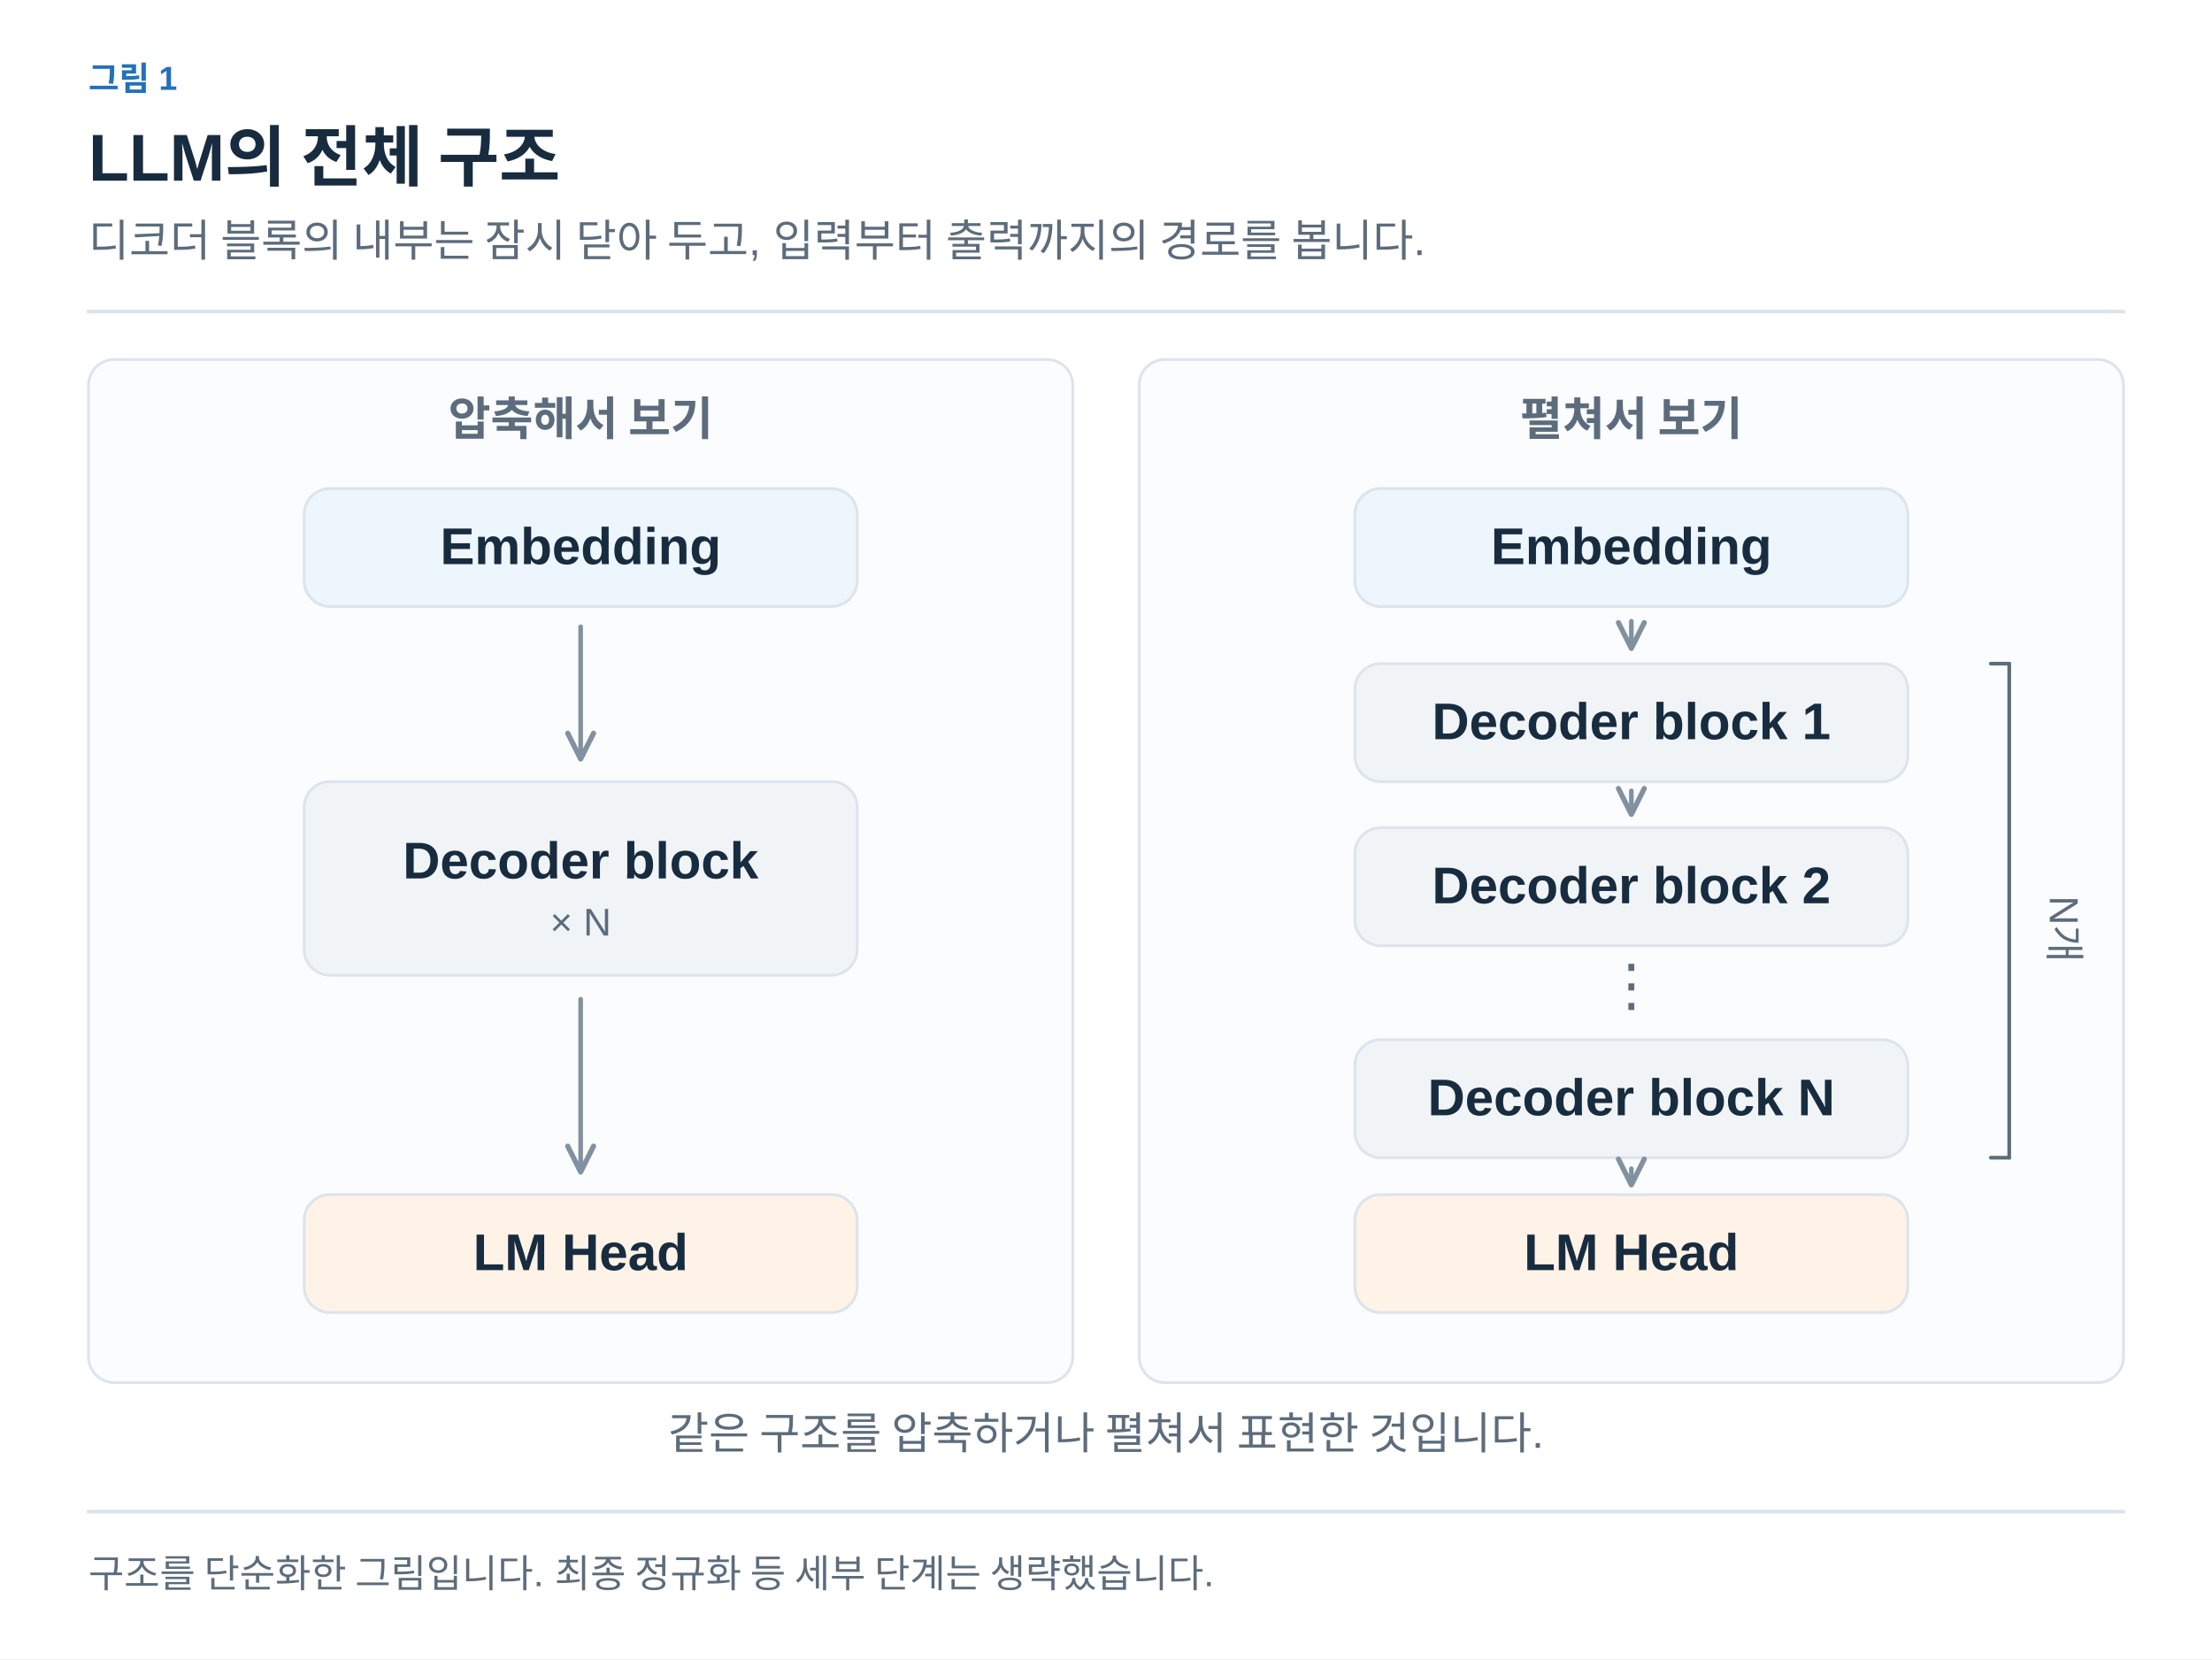
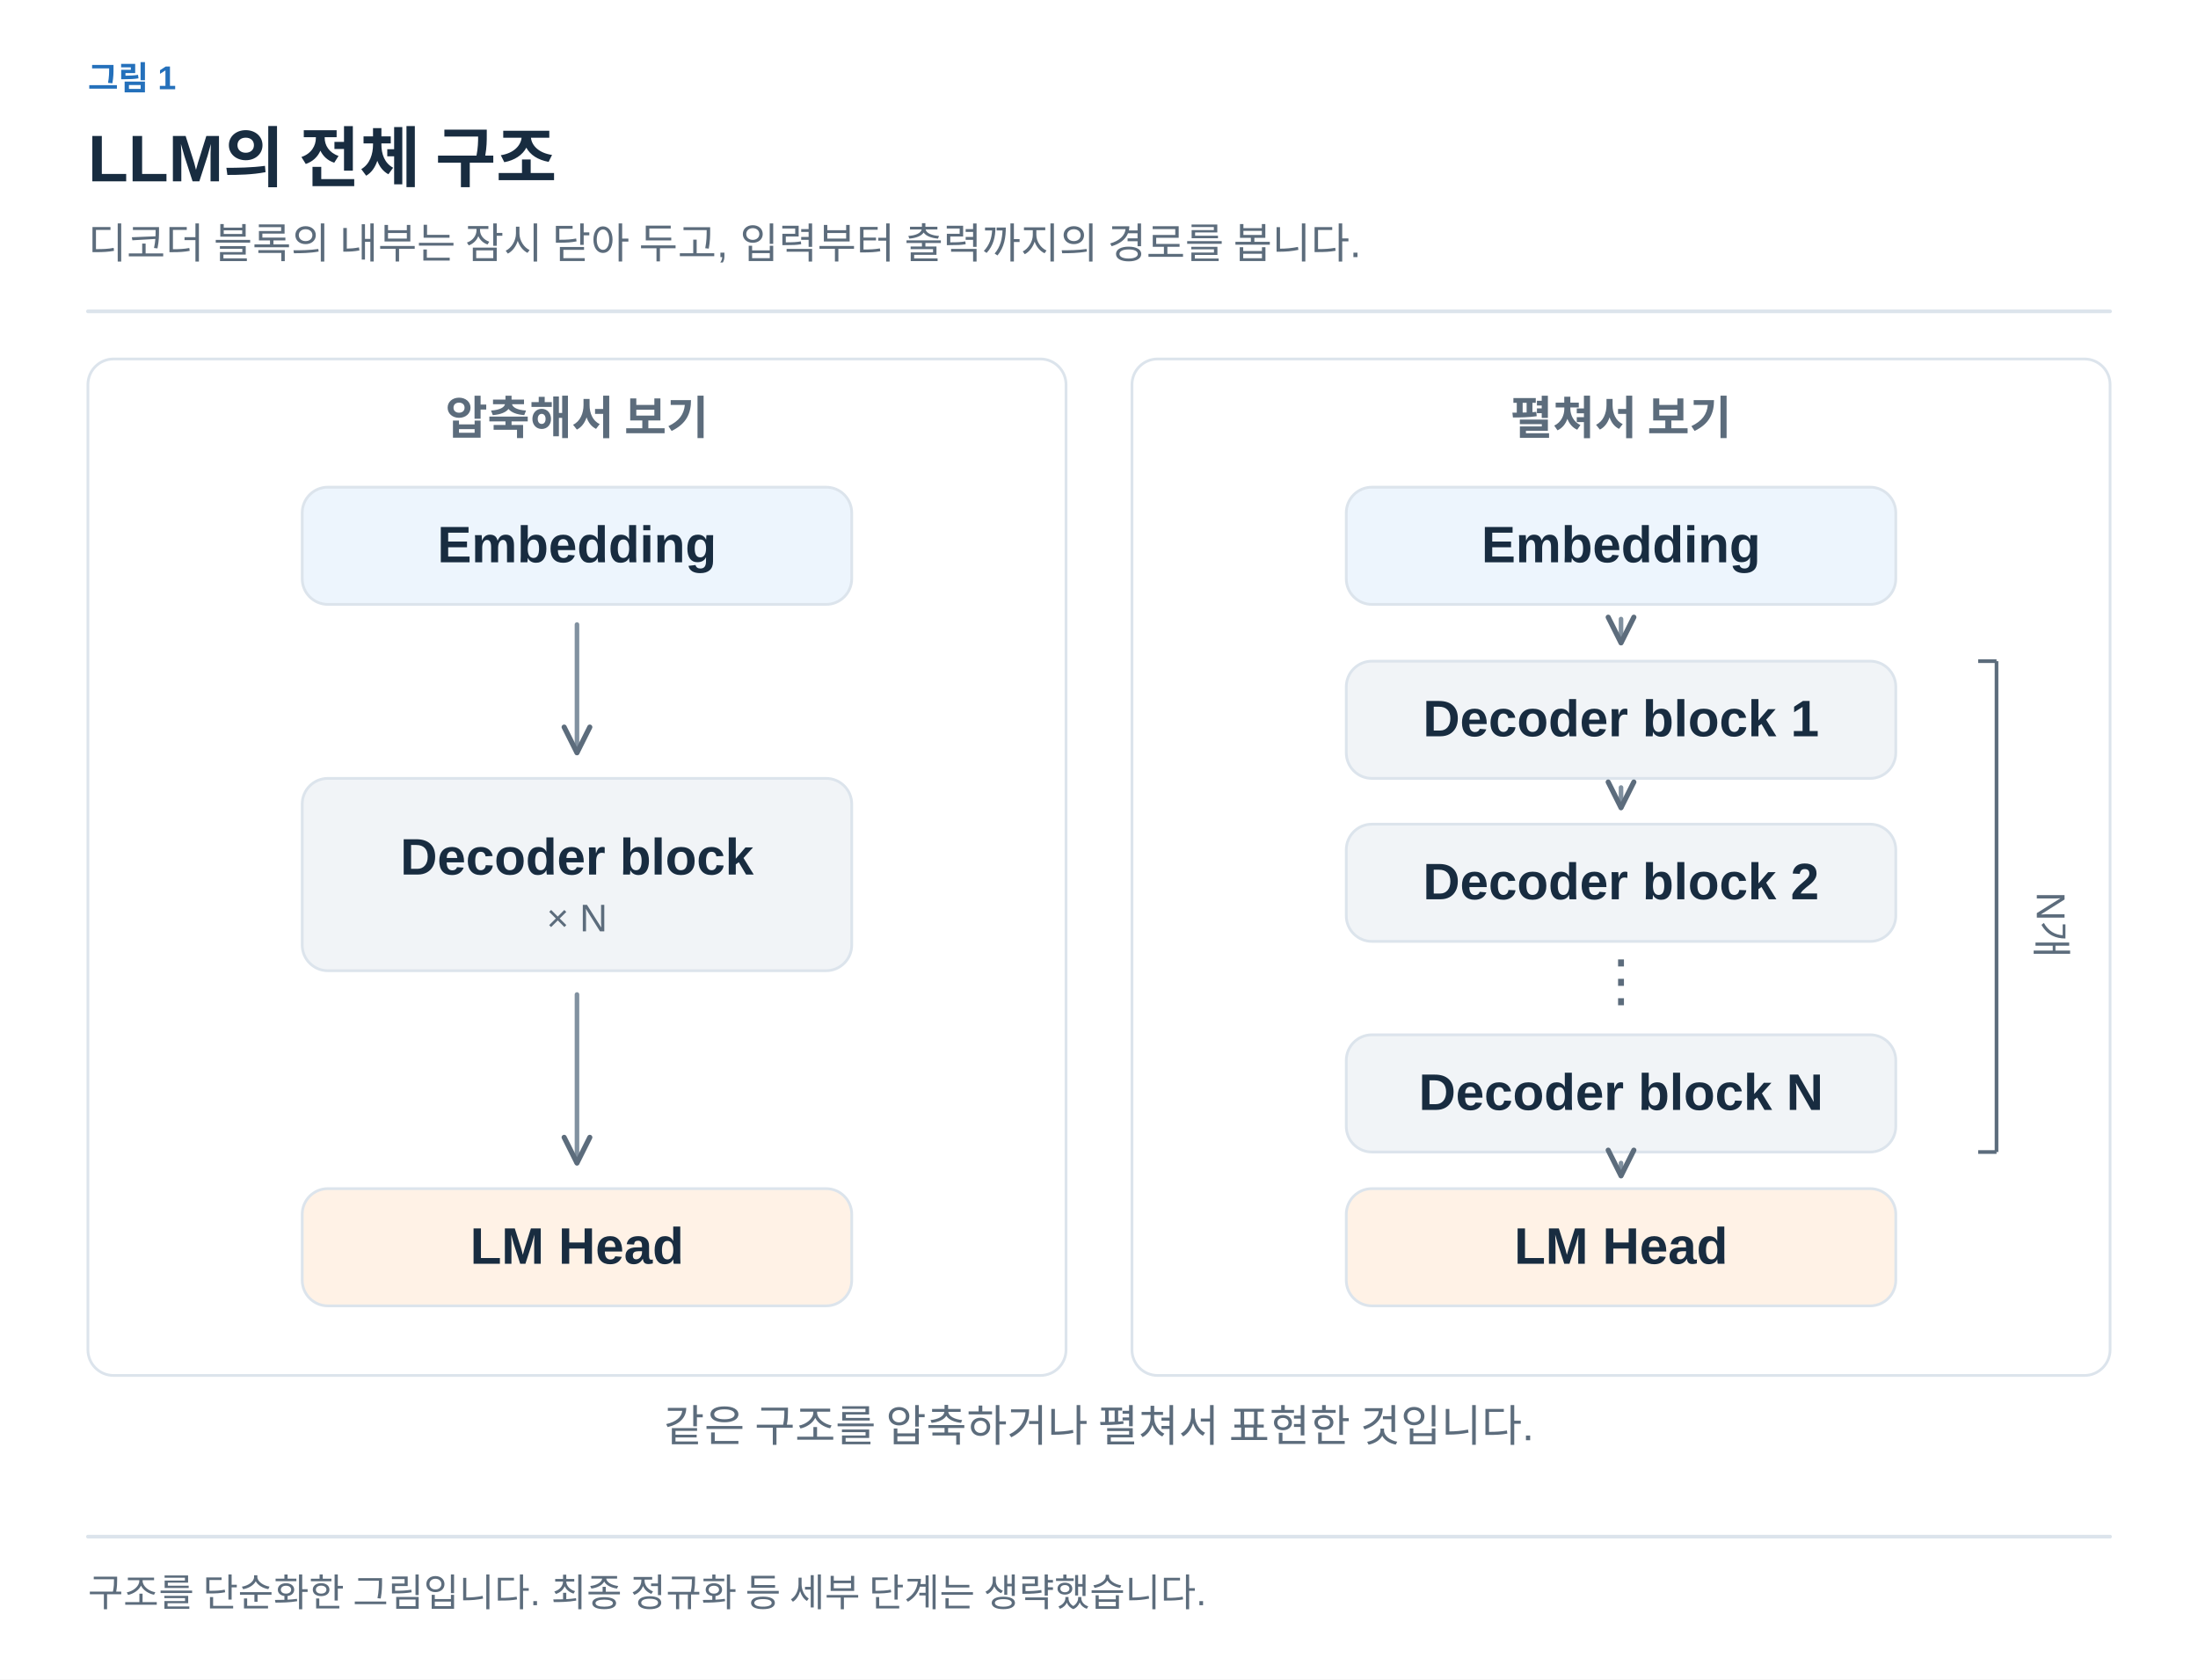
- <svg xmlns="http://www.w3.org/2000/svg" width="1200" height="900" viewBox="0 0 1200 900" role="img" aria-labelledby="title desc">
+ <svg xmlns="http://www.w3.org/2000/svg" width="1200" height="917" viewBox="0 0 1200 917" role="img" aria-labelledby="title desc">
  <defs>
-     <marker id="arrow" viewBox="0 0 10 10" refX="8" refY="5" markerWidth="7" markerHeight="7" orient="auto-start-reverse">
-       <path d="M 1 1 L 9 5 L 1 9" fill="none" stroke="#8191A0" stroke-width="1.6" stroke-linecap="round" stroke-linejoin="round" />
+     <marker id="arrow-ink" viewBox="0 0 10 10" refX="9" refY="5" markerWidth="7" markerHeight="7" orient="auto">
+       <path d="M1 1 L9 5 L1 9" fill="none" stroke="#182C40" stroke-width="1.6" />
+     </marker>
+     <marker id="arrow-muted" viewBox="0 0 10 10" refX="9" refY="5" markerWidth="7" markerHeight="7" orient="auto">
+       <path d="M1 1 L9 5 L1 9" fill="none" stroke="#5C6C7C" stroke-width="1.6" />
+     </marker>
+     <marker id="arrow-line" viewBox="0 0 10 10" refX="9" refY="5" markerWidth="7" markerHeight="7" orient="auto">
+       <path d="M1 1 L9 5 L1 9" fill="none" stroke="#DCE4EC" stroke-width="1.6" />
+     </marker>
+     <marker id="arrow-paper" viewBox="0 0 10 10" refX="9" refY="5" markerWidth="7" markerHeight="7" orient="auto">
+       <path d="M1 1 L9 5 L1 9" fill="none" stroke="#FFFFFF" stroke-width="1.6" />
+     </marker>
+     <marker id="arrow-blue" viewBox="0 0 10 10" refX="9" refY="5" markerWidth="7" markerHeight="7" orient="auto">
+       <path d="M1 1 L9 5 L1 9" fill="none" stroke="#2470BB" stroke-width="1.6" />
+     </marker>
+     <marker id="arrow-teal" viewBox="0 0 10 10" refX="9" refY="5" markerWidth="7" markerHeight="7" orient="auto">
+       <path d="M1 1 L9 5 L1 9" fill="none" stroke="#287D78" stroke-width="1.6" />
+     </marker>
+     <marker id="arrow-orange" viewBox="0 0 10 10" refX="9" refY="5" markerWidth="7" markerHeight="7" orient="auto">
+       <path d="M1 1 L9 5 L1 9" fill="none" stroke="#B55B22" stroke-width="1.6" />
+     </marker>
+     <marker id="arrow-purple" viewBox="0 0 10 10" refX="9" refY="5" markerWidth="7" markerHeight="7" orient="auto">
+       <path d="M1 1 L9 5 L1 9" fill="none" stroke="#7954A3" stroke-width="1.6" />
+     </marker>
+     <marker id="arrow-gray" viewBox="0 0 10 10" refX="9" refY="5" markerWidth="7" markerHeight="7" orient="auto">
+       <path d="M1 1 L9 5 L1 9" fill="none" stroke="#657789" stroke-width="1.6" />
+     </marker>
+     <marker id="arrow-red" viewBox="0 0 10 10" refX="9" refY="5" markerWidth="7" markerHeight="7" orient="auto">
+       <path d="M1 1 L9 5 L1 9" fill="none" stroke="#B34242" stroke-width="1.6" />
+     </marker>
+     <marker id="arrow-indigo" viewBox="0 0 10 10" refX="9" refY="5" markerWidth="7" markerHeight="7" orient="auto">
+       <path d="M1 1 L9 5 L1 9" fill="none" stroke="#4C60A8" stroke-width="1.6" />
    </marker>
  </defs>
-   <style>text{font-family:"Arial","Apple SD Gothic Neo","Noto Sans KR",sans-serif;} path,line{stroke-linecap:round;stroke-linejoin:round;}</style>
-   <rect width="1200" height="900" fill="white" />
-   <text x="48" y="49" fill="#2470BB" font-size="18" font-weight="600" text-anchor="start">그림 1</text>
-   <text x="48" y="98" fill="#182C40" font-size="36" font-weight="700" text-anchor="start">LLM의 전체 구조</text>
-   <text x="48" y="139" fill="#5C6C7C" font-size="24" font-weight="400" text-anchor="start">디코더 블록의 내부는 잠시 닫아 두고, 입력부터 출력까지의 경로를 봅니다.</text>
-   <line x1="48" y1="169" x2="1152" y2="169" stroke="#DCE4EC" stroke-width="2" />
-   <rect x="48" y="195" width="534" height="555" rx="14" fill="#FAFCFE" stroke="#DCE4EC" stroke-width="1.5" />
-   <rect x="618" y="195" width="534" height="555" rx="14" fill="#FAFCFE" stroke="#DCE4EC" stroke-width="1.5" />
-   <text x="315" y="236" fill="#5C6C7C" font-size="25" font-weight="600" text-anchor="middle">압축해서 보기</text>
-   <text x="885" y="236" fill="#5C6C7C" font-size="25" font-weight="600" text-anchor="middle">펼쳐서 보기</text>
-   <rect x="165" y="265" width="300" height="64" rx="14" fill="#EDF5FD" stroke="#DCE4EC" stroke-width="1.5" />
-   <text x="315.0" y="306.0" fill="#182C40" font-size="28" font-weight="600" text-anchor="middle">Embedding</text>
-   <rect x="165" y="648" width="300" height="64" rx="14" fill="#FFF2E6" stroke="#DCE4EC" stroke-width="1.5" />
-   <text x="315.0" y="689.0" fill="#182C40" font-size="28" font-weight="600" text-anchor="middle">LM Head</text>
-   <rect x="735" y="265" width="300" height="64" rx="14" fill="#EDF5FD" stroke="#DCE4EC" stroke-width="1.5" />
-   <text x="885.0" y="306.0" fill="#182C40" font-size="28" font-weight="600" text-anchor="middle">Embedding</text>
-   <rect x="735" y="648" width="300" height="64" rx="14" fill="#FFF2E6" stroke="#DCE4EC" stroke-width="1.5" />
-   <text x="885.0" y="689.0" fill="#182C40" font-size="28" font-weight="600" text-anchor="middle">LM Head</text>
-   <text x="600" y="786" fill="#5C6C7C" font-size="24" font-weight="400" text-anchor="middle">같은 구조를 압축하거나 펼쳐서 표현한 것입니다.</text>
-   <rect x="165" y="424" width="300" height="105" rx="14" fill="#F1F4F7" stroke="#DCE4EC" stroke-width="1.5" />
-   <text x="315.0" y="476.5" fill="#182C40" font-size="28" font-weight="600" text-anchor="middle">Decoder block</text>
-   <text x="315.0" y="507.5" fill="#5C6C7C" font-size="21" font-weight="400" text-anchor="middle">× N</text>
-   <path d="M315,340 L315,410" fill="none" stroke="#8191A0" stroke-width="2.5" marker-end="url(#arrow)" />
-   <path d="M315,542 L315,634" fill="none" stroke="#8191A0" stroke-width="2.5" marker-end="url(#arrow)" />
-   <rect x="735" y="360" width="300" height="64" rx="14" fill="#F1F4F7" stroke="#DCE4EC" stroke-width="1.5" />
-   <text x="885.0" y="401.0" fill="#182C40" font-size="28" font-weight="600" text-anchor="middle">Decoder block 1</text>
-   <path d="M885,337 L885,350" fill="none" stroke="#8191A0" stroke-width="2.5" marker-end="url(#arrow)" />
-   <rect x="735" y="449" width="300" height="64" rx="14" fill="#F1F4F7" stroke="#DCE4EC" stroke-width="1.5" />
-   <text x="885.0" y="490.0" fill="#182C40" font-size="28" font-weight="600" text-anchor="middle">Decoder block 2</text>
-   <path d="M885,429 L885,440" fill="none" stroke="#8191A0" stroke-width="2.5" marker-end="url(#arrow)" />
-   <text x="885" y="545" fill="#5C6C7C" font-size="31" font-weight="400" text-anchor="middle">⋮</text>
-   <rect x="735" y="564" width="300" height="64" rx="14" fill="#F1F4F7" stroke="#DCE4EC" stroke-width="1.5" />
-   <text x="885.0" y="605.0" fill="#182C40" font-size="28" font-weight="600" text-anchor="middle">Decoder block N</text>
-   <path d="M885,634 L885,641" fill="none" stroke="#8191A0" stroke-width="2.5" marker-end="url(#arrow)" />
-   <line x1="1080" y1="360" x2="1090" y2="360" stroke="#5C6C7C" stroke-width="2" />
-   <line x1="1090" y1="360" x2="1090" y2="628" stroke="#5C6C7C" stroke-width="2" />
-   <line x1="1080" y1="628" x2="1090" y2="628" stroke="#5C6C7C" stroke-width="2" />
-   <text x="1112" y="504" fill="#5C6C7C" font-size="22" font-weight="400" text-anchor="middle" transform="rotate(90 1112 504)">N개</text>
-   <line x1="48" y1="820" x2="1152" y2="820" stroke="#DCE4EC" stroke-width="2" />
-   <text x="48" y="861" fill="#5C6C7C" font-size="21" font-weight="400" text-anchor="start">구조를 단순화한 그림입니다. 최종 정규화 등 세부 단계는 생략했습니다.</text>
+   <style>text{font-family:Arial,"Apple SD Gothic Neo","Noto Sans KR",sans-serif}text[font-family]{font-family:Menlo,Consolas,monospace}path{stroke-linecap:round;stroke-linejoin:round}</style>
+   <rect width="100%" height="100%" fill="white" />
+   <text x="48" y="49" fill="#2470BB" font-size="18" font-weight="600" text-anchor="start" data-max-width="1104">그림 1</text>
+   <text x="48" y="99" fill="#182C40" font-size="36" font-weight="700" text-anchor="start" data-max-width="1104">LLM의 전체 구조</text>
+   <text x="48" y="141" fill="#5C6C7C" font-size="23" font-weight="400" text-anchor="start" data-max-width="1104">디코더 블록의 내부는 잠시 닫아 두고, 입력부터 출력까지의 경로를 봅니다.</text>
+   <path d="M48,170 H1152" stroke="#DCE4EC" stroke-width="2" />
+   <g transform="translate(48 206) scale(1)" data-panel="1">
+     <g transform="translate(-48 -205)">
+       <rect x="48" y="195" width="534" height="555" rx="14" fill="#FFFFFF" stroke="#DCE4EC" stroke-width="1.5" />
+       <rect x="618" y="195" width="534" height="555" rx="14" fill="#FFFFFF" stroke="#DCE4EC" stroke-width="1.5" />
+       <text x="315" y="236" fill="#5C6C7C" font-size="25" font-weight="600" text-anchor="middle">압축해서 보기</text>
+       <text x="885" y="236" fill="#5C6C7C" font-size="25" font-weight="600" text-anchor="middle">펼쳐서 보기</text>
+       <rect x="165" y="265" width="300" height="64" rx="14" fill="#EDF5FD" stroke="#DCE4EC" stroke-width="1.5" />
+       <text x="315" y="306" fill="#182C40" font-size="28" font-weight="600" text-anchor="middle">Embedding</text>
+       <rect x="165" y="648" width="300" height="64" rx="14" fill="#FFF2E6" stroke="#DCE4EC" stroke-width="1.5" />
+       <text x="315" y="689" fill="#182C40" font-size="28" font-weight="600" text-anchor="middle">LM Head</text>
+       <rect x="735" y="265" width="300" height="64" rx="14" fill="#EDF5FD" stroke="#DCE4EC" stroke-width="1.5" />
+       <text x="885" y="306" fill="#182C40" font-size="28" font-weight="600" text-anchor="middle">Embedding</text>
+       <rect x="735" y="648" width="300" height="64" rx="14" fill="#FFF2E6" stroke="#DCE4EC" stroke-width="1.5" />
+       <text x="885" y="689" fill="#182C40" font-size="28" font-weight="600" text-anchor="middle">LM Head</text>
+       <text x="600" y="786" fill="#5C6C7C" font-size="24" font-weight="400" text-anchor="middle">같은 구조를 압축하거나 펼쳐서 표현한 것입니다.</text>
+       <rect x="165" y="424" width="300" height="105" rx="14" fill="#F1F4F7" stroke="#DCE4EC" stroke-width="1.5" />
+       <text x="315" y="476.5" fill="#182C40" font-size="28" font-weight="600" text-anchor="middle">Decoder block</text>
+       <text x="315" y="507.5" fill="#5C6C7C" font-size="21" font-weight="400" text-anchor="middle">× N</text>
+       <path d="M315,340 L315,410" fill="none" stroke="#8191A0" stroke-width="2.5" marker-end="url(#arrow-muted)" />
+       <path d="M315,542 L315,634" fill="none" stroke="#8191A0" stroke-width="2.5" marker-end="url(#arrow-muted)" />
+       <rect x="735" y="360" width="300" height="64" rx="14" fill="#F1F4F7" stroke="#DCE4EC" stroke-width="1.5" />
+       <text x="885" y="401" fill="#182C40" font-size="28" font-weight="600" text-anchor="middle">Decoder block 1</text>
+       <path d="M885,337 L885,350" fill="none" stroke="#8191A0" stroke-width="2.5" marker-end="url(#arrow-muted)" />
+       <rect x="735" y="449" width="300" height="64" rx="14" fill="#F1F4F7" stroke="#DCE4EC" stroke-width="1.5" />
+       <text x="885" y="490" fill="#182C40" font-size="28" font-weight="600" text-anchor="middle">Decoder block 2</text>
+       <path d="M885,429 L885,440" fill="none" stroke="#8191A0" stroke-width="2.5" marker-end="url(#arrow-muted)" />
+       <text x="885" y="545" fill="#5C6C7C" font-size="31" font-weight="400" text-anchor="middle">⋮</text>
+       <rect x="735" y="564" width="300" height="64" rx="14" fill="#F1F4F7" stroke="#DCE4EC" stroke-width="1.5" />
+       <text x="885" y="605" fill="#182C40" font-size="28" font-weight="600" text-anchor="middle">Decoder block N</text>
+       <path d="M885,634 L885,641" fill="none" stroke="#8191A0" stroke-width="2.5" marker-end="url(#arrow-muted)" />
+       <line x1="1080" y1="360" x2="1090" y2="360" stroke="#5C6C7C" stroke-width="2" />
+       <line x1="1090" y1="360" x2="1090" y2="628" stroke="#5C6C7C" stroke-width="2" />
+       <line x1="1080" y1="628" x2="1090" y2="628" stroke="#5C6C7C" stroke-width="2" />
+       <text x="1112" y="504" fill="#5C6C7C" font-size="22" font-weight="400" text-anchor="middle" transform="rotate(90 1112 504)">N개</text>
+     </g>
+   </g>
+   <path d="M48,839 H1152" stroke="#DCE4EC" stroke-width="2" />
+   <text x="48" y="877" fill="#5C6C7C" font-size="21" font-weight="400" text-anchor="start" data-max-width="1104">구조를 단순화한 그림입니다. 최종 정규화 등 세부 단계는 생략했습니다.</text>
</svg>
